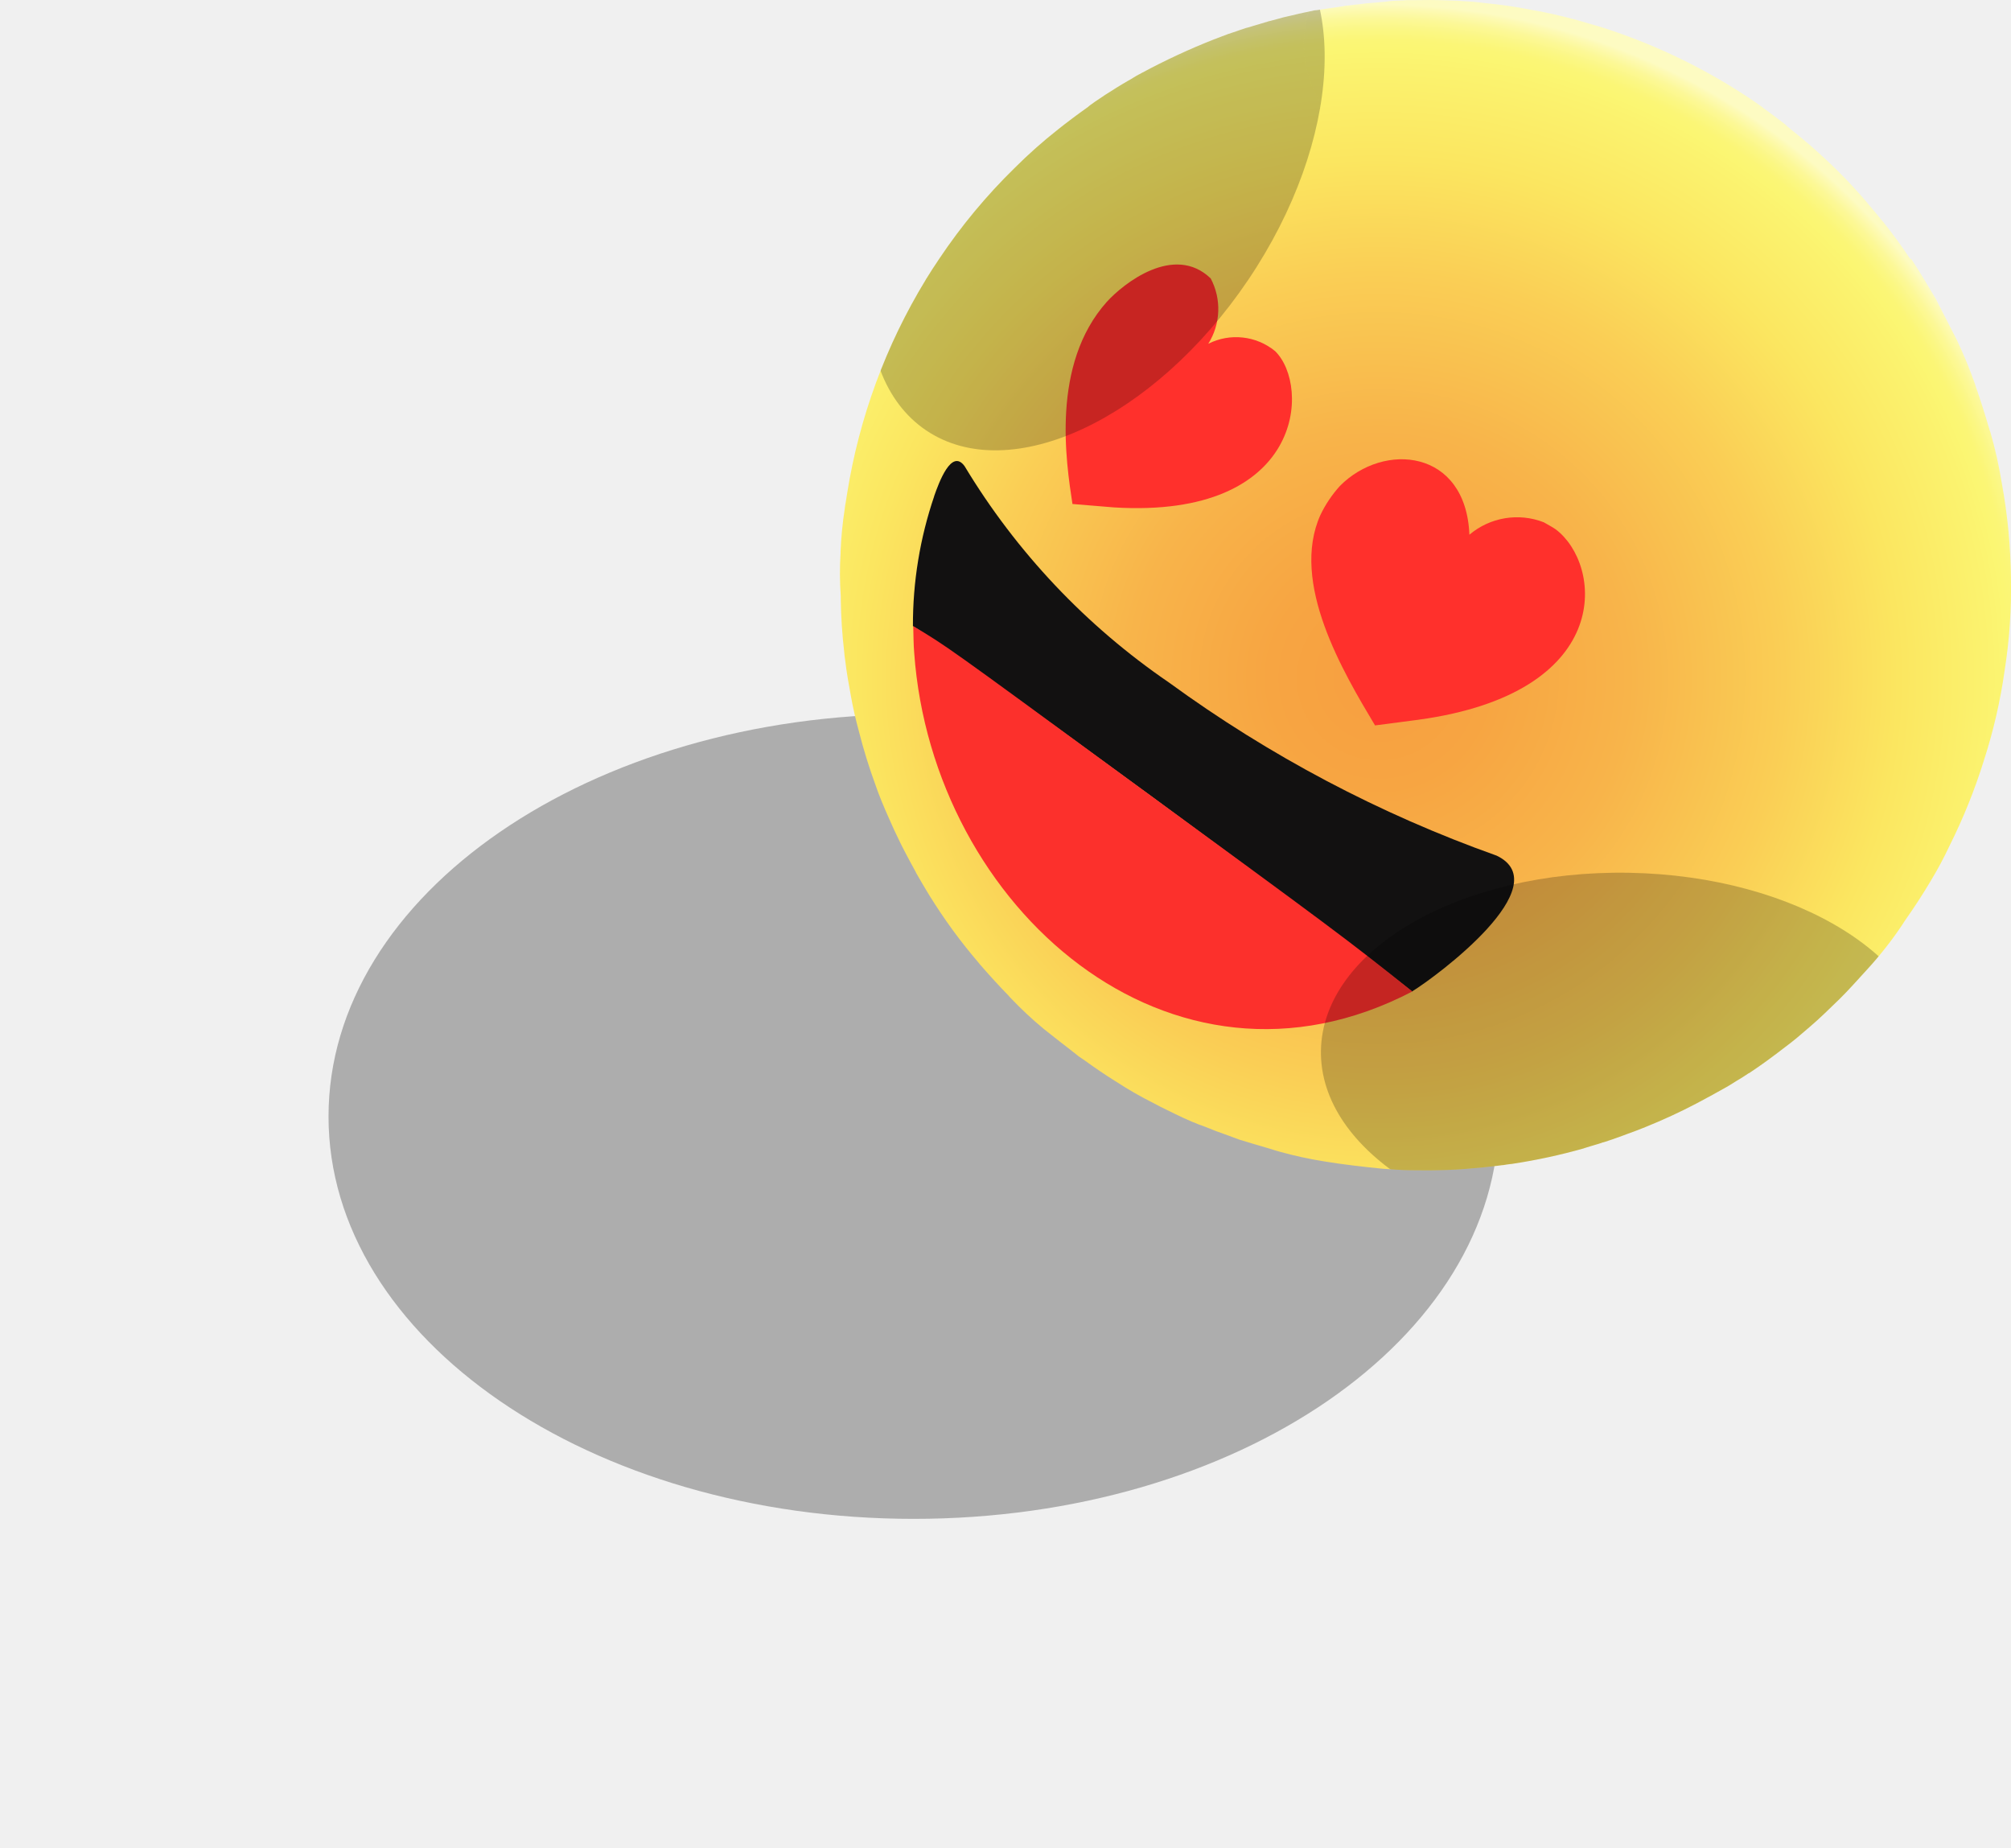
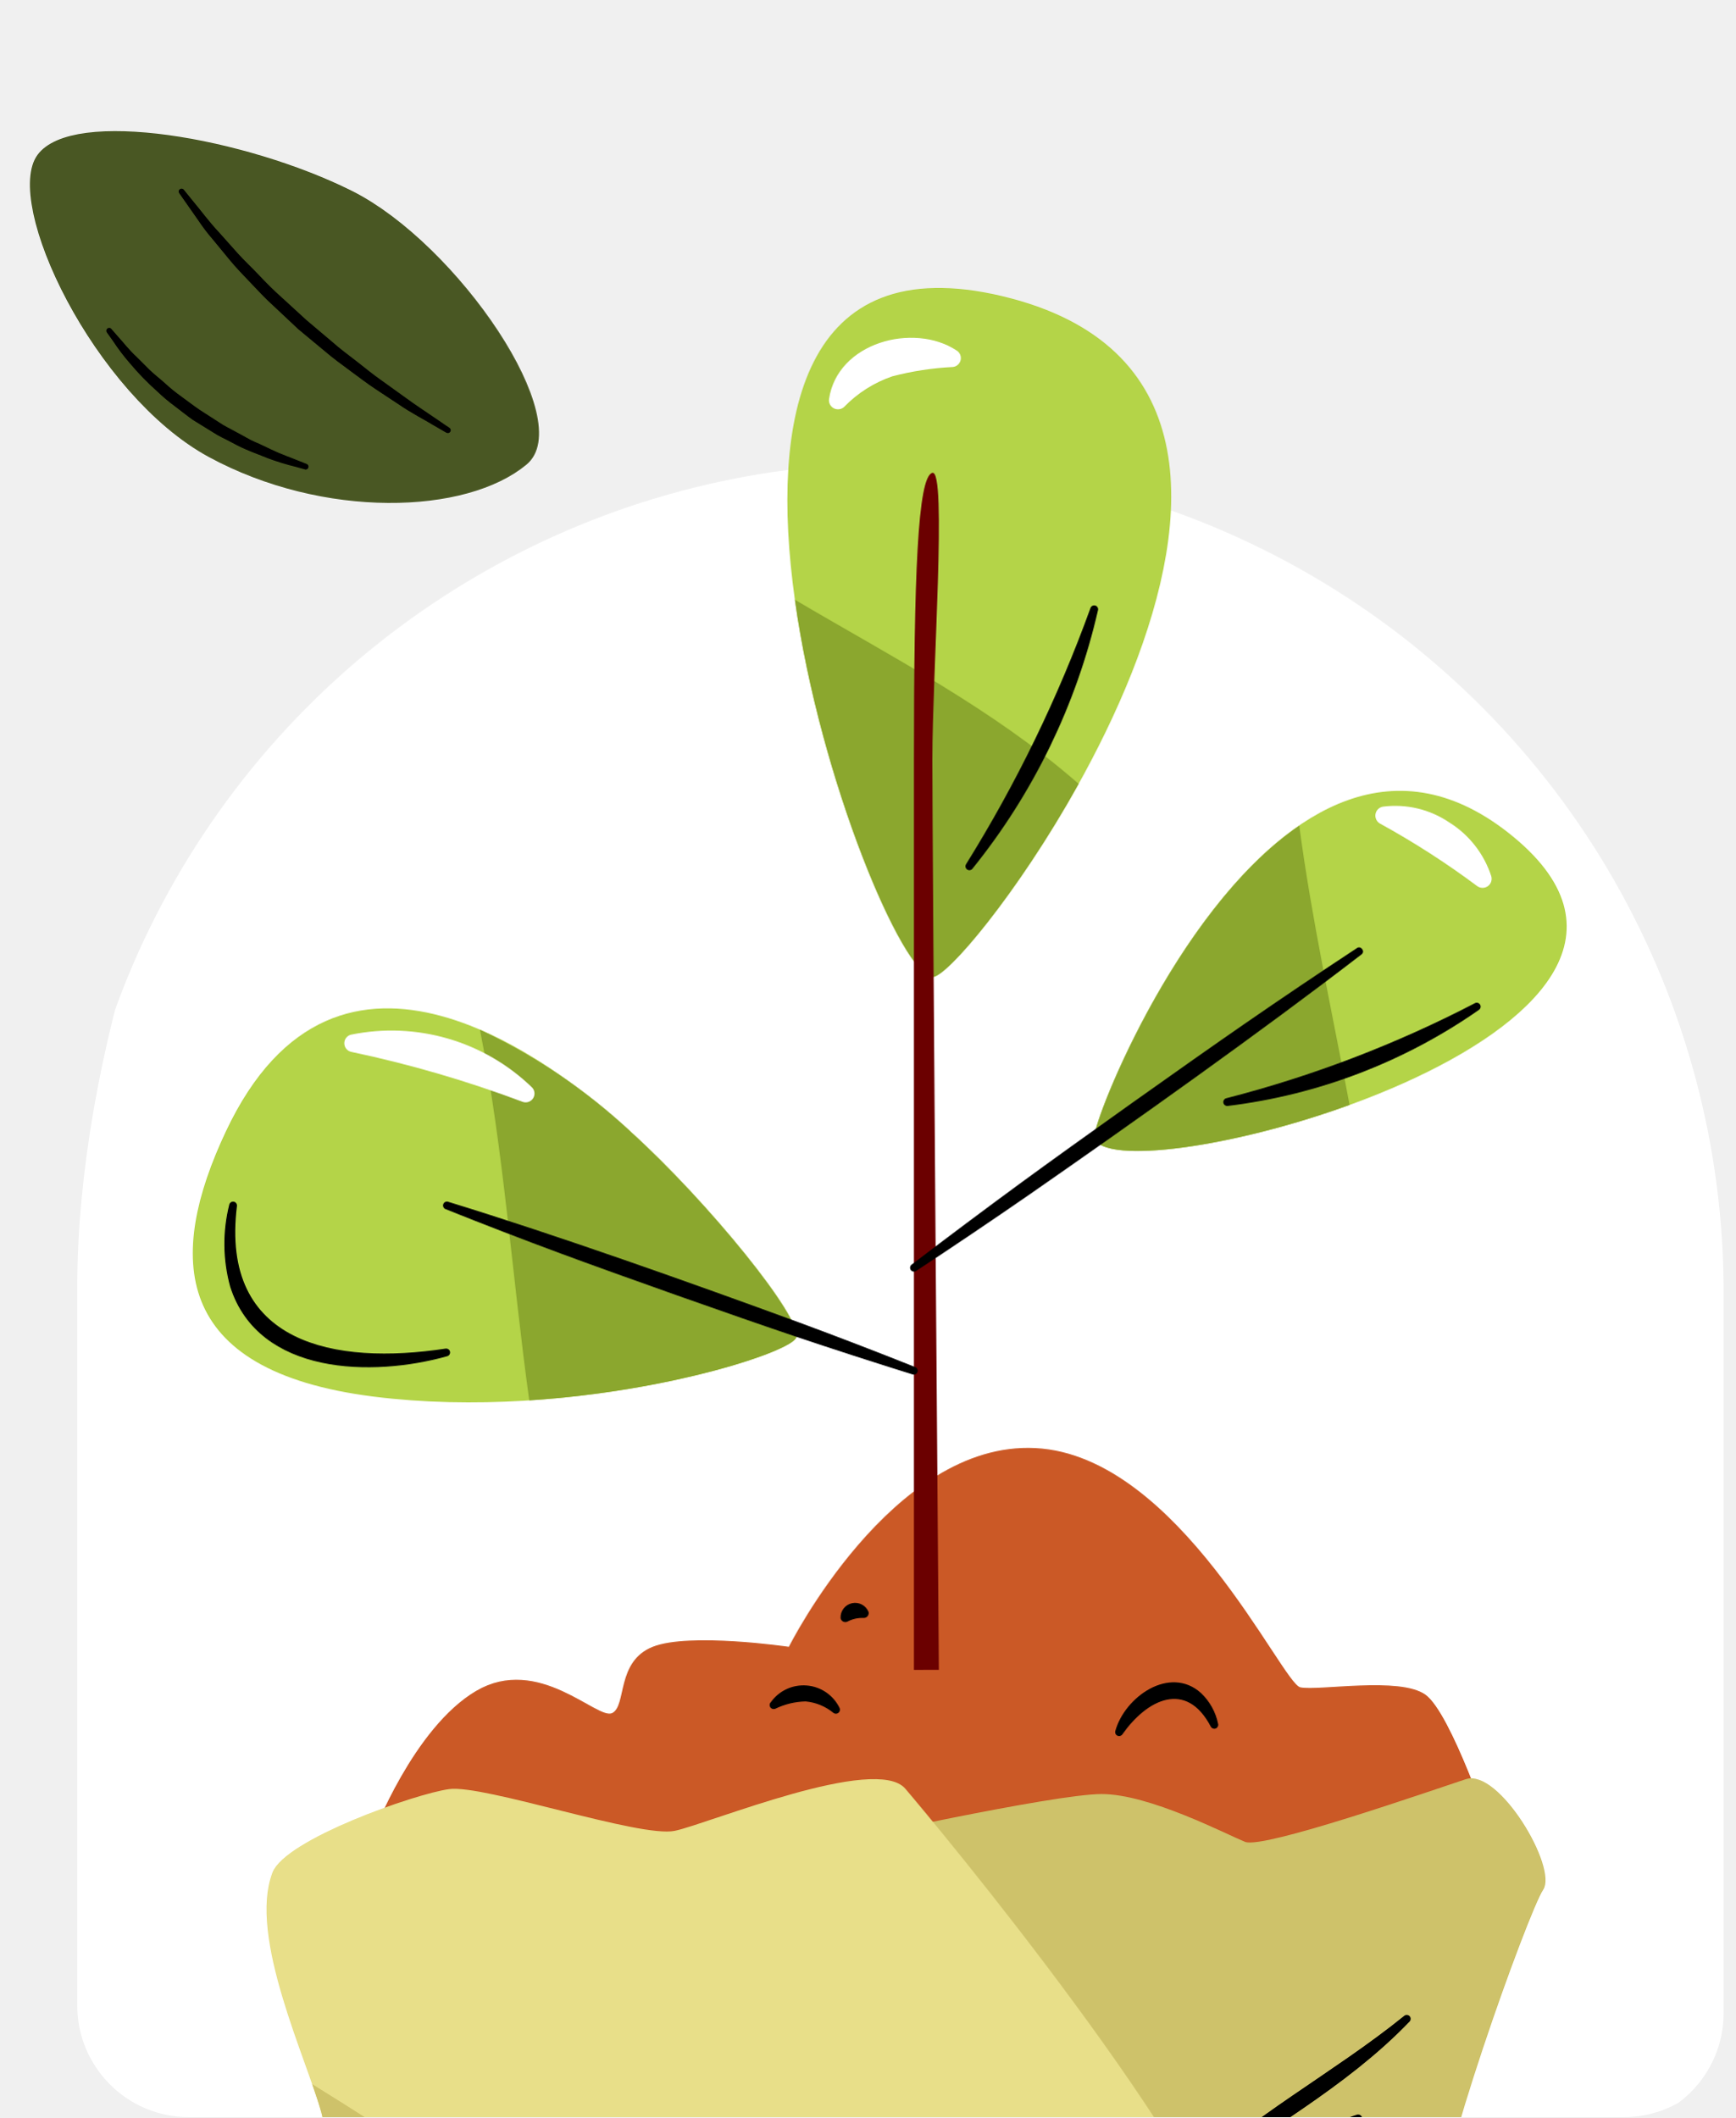
- <svg xmlns="http://www.w3.org/2000/svg" xmlns:xlink="http://www.w3.org/1999/xlink" width="82.478" height="75.758" viewBox="0 0 82.478 75.758">
+ <svg xmlns="http://www.w3.org/2000/svg" width="111.695" height="136.269" viewBox="0 0 111.695 136.269">
  <defs>
-     <radialGradient id="radial-gradient" cx="0.471" cy="0.58" r="0.575" gradientTransform="matrix(-0.999, -0.004, -0.004, 1, 0.933, 0.001)" gradientUnits="objectBoundingBox">
-       <stop offset="0" stop-color="#f79f40" />
-       <stop offset="0.163" stop-color="#f7a542" />
-       <stop offset="0.371" stop-color="#f8b44a" />
-       <stop offset="0.601" stop-color="#face55" />
-       <stop offset="0.771" stop-color="#fbe660" />
-       <stop offset="0.91" stop-color="#fbf36f" />
-       <stop offset="0.932" stop-color="#fbf672" />
-       <stop offset="0.947" stop-color="#fbf676" />
-       <stop offset="0.962" stop-color="#fbf783" />
-       <stop offset="0.978" stop-color="#fcf897" />
-       <stop offset="0.994" stop-color="#fdfab4" />
-       <stop offset="1" stop-color="#fdfbc2" />
-     </radialGradient>
-     <clipPath id="clip-path">
-       <path id="Trazado_116496" data-name="Trazado 116496" d="M52.65,29.84v-.06c0-.11-.03-.77-.15-1.75-.01-.09-.02-.17-.03-.26-.02-.12-.04-.25-.06-.38a23.894,23.894,0,0,0-3.15-8.77c0-.01-.01-.01-.01-.02-.17-.29-.35-.57-.54-.85h0a23.353,23.353,0,0,0-3.06-3.74,20.449,20.449,0,0,0-1.77-1.6c-.39-.32-.78-.62-1.19-.91a.265.265,0,0,1-.06-.05l-.05-.04-.21-.15c-.26-.18-.55-.37-.86-.57h0c-.01-.01-.02-.01-.03-.02-.15-.09-.3-.19-.47-.28-.07-.04-.15-.09-.22-.13s-.12-.07-.19-.11a1.092,1.092,0,0,0-.15-.08,25.413,25.413,0,0,0-2.93-1.4c-.26-.11-.47-.18-.58-.23l-.18-.07-.18-.07c-.01,0-.02-.01-.03-.01l-.04-.01-.3-.1-.04-.01c-.01,0-.03-.01-.04-.01l-.2-.07a2.759,2.759,0,0,0-.27-.08l-.23-.07c-.04-.01-.09-.03-.13-.04-.01,0-.03-.01-.04-.01s-.03-.01-.05-.01a.636.636,0,0,1-.07-.02l-.26-.07-.22-.06c-.07-.02-.14-.03-.21-.05h-.01l-.13-.03-.25-.06-.18-.04a2.049,2.049,0,0,0-.24-.05c-.01,0-.03-.01-.04-.01-.06-.01-.12-.03-.18-.04l-.11-.02-.13-.03h-.02l-.04-.01c-.02,0-.05-.01-.07-.01a1.766,1.766,0,0,1-.2-.04.6.6,0,0,0-.12-.02h0a2.068,2.068,0,0,1-.22-.04l-.19-.03c-.03-.01-.07-.01-.11-.02a.985.985,0,0,0-.17-.02,1,1,0,0,0-.16-.02l-.27-.03-.25-.03c-.03,0-.05-.01-.08-.01h-.02a1.641,1.641,0,0,0-.23-.02l-.34-.03c-.08-.01-.16-.01-.23-.02-.09-.01-.17-.01-.26-.02s-.18-.01-.27-.02A.97.97,0,0,1,29.76,7h-.37c-.48-.01-.96-.01-1.45,0-.11,0-.21,0-.31.01s-.22.01-.32.02c-.07,0-.13.01-.19.01-.16.01-.31.02-.46.04-.05,0-.11.01-.16.01-.22.02-.43.04-.64.07-.1.01-.2.02-.3.04h-.01c-.02,0-.04.01-.06.01q-.24.03-.45.06c-.11.02-.23.04-.34.05-.26.04-.47.08-.61.11-.7.14-1.38.3-2.06.5-.41.11-.77.22-1.21.38a24.021,24.021,0,0,0-5.31,2.61h0c-.17.11-.33.22-.49.33a.265.265,0,0,0-.06.05c-.28.2-.56.4-.84.61a.423.423,0,0,1-.07.05l-.02.02-.02.02c-.01.01-.02.02-.03.02s-.02.01-.03.02c-.08.06-.15.12-.23.18-.15.12-.3.24-.44.36-.08.07-.16.13-.24.2-.16.14-.32.27-.46.4l-.02.02-.02.02c-.03.03-.07.06-.1.09-.75.69-1.21,1.19-1.24,1.22-.23.25-.46.51-.69.77-.16.19-.33.38-.5.59-.01.01-.02.03-.04.04l-.03.03c-.34.42-.69.89-1.08,1.46l-.01.01-.01.01c-.01.01-.01.02-.02.02-.18.26-.36.55-.54.86-.16.26-.32.52-.46.75l-.46.88c-.15.29-.29.56-.42.82a16.758,16.758,0,0,0-.76,1.82h0v.01c-.22.6-.42,1.23-.6,1.84l-.01.02a.037.037,0,0,1-.01.03,17.968,17.968,0,0,0-.5,2.13,23.506,23.506,0,0,0-.17,7.66,22.794,22.794,0,0,0,.82,3.68,23.944,23.944,0,0,0,1.38,3.51,15.311,15.311,0,0,0,.75,1.42c.32.56.68,1.11,1.06,1.66.04.07.09.13.13.2a16,16,0,0,0,1.39,1.8c.34.37.78.88,1.14,1.24s.83.82,1.22,1.15h0c.42.37.6.53.99.83q.72.585,1.47,1.08h.01c.16.11.32.22.49.32.19.12.38.24.55.34.09.05.22.13.36.21a.573.573,0,0,1,.07.04c.15.09.33.18.52.29.04.02.09.05.13.07a22.789,22.789,0,0,0,2.12,1c.18.07.42.17.7.28l.24.09.42.15.3.1.11.03c.01,0,.01,0,.02.01l.16.05a2.759,2.759,0,0,0,.27.08l.26.08c.01,0,.02,0,.02.01a22.1,22.1,0,0,0,2.96.66l.09.01c.08.01.17.03.27.04h.03l.23.03.53.06c.24.03.56.05.79.07s.49.03.74.04h.02c.13.01.25.01.37.01.33.01.77,0,1.1.01s.79-.03,1.13-.05c.72-.06,1.68-.17,2.39-.28a18.747,18.747,0,0,0,1.84-.38c.14-.04.28-.08.43-.12.43-.12.87-.25,1.24-.36l.43-.16c.35-.12.69-.25,1.03-.38l.17-.06c.4-.15.89-.38,1.32-.59.19-.09.37-.18.55-.28a15.71,15.71,0,0,0,1.56-.88c.02-.01.03-.02.05-.03.41-.26.82-.52,1.22-.81.09-.06.18-.12.26-.17l.44-.34c.12-.09.23-.18.35-.27l.66-.52a14.289,14.289,0,0,0,1.37-1.26l.03-.03.07-.07c.35-.35.74-.77,1.2-1.29a.138.138,0,0,0,.03-.04h0a20.958,20.958,0,0,0,2.02-2.71c.01-.01.01-.02.02-.03.19-.3.38-.61.57-.95v-.01h0c.08-.14.16-.29.24-.44.11-.2.22-.41.31-.59l.09-.18c.16-.32.31-.65.47-.99.21-.47.41-.94.56-1.36h0c.26-.7.5-1.44.71-2.23.13-.48.25-.96.33-1.41.1-.48.18-.98.25-1.5.02-.12.03-.23.05-.34.08-.69.14-1.41.16-2.14v-.13C52.68,31.04,52.68,30.45,52.65,29.84Z" transform="translate(-4.654 -6.992)" />
+     <clipPath id="a">
+       <path d="M78.795,0C49.325,0,25.433,44.537,25.433,74.008v46.176a7.186,7.186,0,0,0,7.186,7.186h92.351a7.187,7.187,0,0,0,7.187-7.186V74.008c0-29.472-6.609-65.589-36.081-65.589Z" transform="translate(-25.433 -0.001)" fill="none" />
    </clipPath>
-     <linearGradient id="linear-gradient" x1="-0.166" y1="-323.933" x2="-1.166" y2="-323.933" gradientUnits="objectBoundingBox">
-       <stop offset="0" stop-color="#19b79c" />
-       <stop offset="0.405" stop-color="#1dbb9e" />
-       <stop offset="0.825" stop-color="#2ac8a3" />
-       <stop offset="0.997" stop-color="#31cfa6" />
-     </linearGradient>
-     <linearGradient id="linear-gradient-2" x1="-2.106" y1="-363.238" x2="-3.08" y2="-363.238" xlink:href="#linear-gradient" />
-     <clipPath id="clip-path-2">
-       <path id="Trazado_116504" data-name="Trazado 116504" d="M4.652,29.65v-.06a15.757,15.757,0,0,1,.17-1.74,2.335,2.335,0,0,1,.04-.26c.02-.12.04-.25.06-.38a24.088,24.088,0,0,1,3.22-8.75c0-.01.01-.01.01-.02.18-.29.36-.57.55-.85h0a23.39,23.39,0,0,1,3.09-3.72,20.134,20.134,0,0,1,1.78-1.58q.585-.465,1.2-.9a.265.265,0,0,0,.06-.05l.05-.04.21-.15c.26-.18.55-.37.86-.56h0c.01-.01.02-.01.03-.02.15-.09.31-.19.47-.28a2.53,2.53,0,0,0,.22-.13c.06-.04.12-.07.19-.11.05-.03.1-.05.15-.08a27.308,27.308,0,0,1,2.95-1.37c.26-.1.47-.18.58-.22l.18-.06.18-.06c.01,0,.02-.01.03-.01l.05-.02.3-.1.04-.01c.01,0,.03-.01.04-.01l.2-.06c.08-.02.19-.06.27-.08l.23-.07a.647.647,0,0,0,.13-.04c.01,0,.03-.01.04-.01s.03-.01.05-.01a.637.637,0,0,0,.07-.02l.26-.07.22-.06c.07-.02.14-.03.21-.05h.01l.13-.03c.08-.02.18-.04.25-.06l.18-.04c.08-.02.16-.03.24-.05.01,0,.03-.01.04-.01a1.163,1.163,0,0,0,.18-.04l.11-.01.13-.02h.02l.04-.01c.02,0,.05-.01.07-.01l.2-.03c.04-.01.09-.01.13-.02h0l.22-.03.19-.03a.516.516,0,0,0,.11-.02.985.985,0,0,1,.17-.02c.06-.01.11-.01.16-.02l.27-.03.25-.03c.03,0,.05-.01.08-.01h.02c.07-.01.15-.01.23-.02l.34-.03c.08-.01.16-.01.23-.02a1.569,1.569,0,0,1,.24-.03,2.437,2.437,0,0,1,.27-.01.86.86,0,0,1,.16-.01l.15-.01h.24c.49-.01.97-.01,1.45.01.11,0,.21.01.31.01s.22.01.32.02c.07,0,.13.01.19.01.16.01.31.02.46.04.05.01.11.01.16.02.22.02.43.05.64.07.1.01.2.03.3.04h.01c.02,0,.04.01.06.01.16.02.31.05.45.07l.34.06c.26.05.47.09.6.11.69.14,1.38.31,2.06.52.41.11.76.23,1.21.39a24.178,24.178,0,0,1,5.28,2.65h0c.16.11.33.22.49.34a.265.265,0,0,1,.06.05c.28.2.56.41.83.62a.424.424,0,0,0,.07.05l.02.02.02.02.03.03c.01.01.02.01.02.02.08.06.15.12.22.18.15.12.3.24.44.36.08.07.16.14.24.2.16.14.31.28.46.41l.02.02.02.02c.03.03.07.06.1.09.75.69,1.2,1.2,1.23,1.23.23.25.46.51.68.78.16.19.32.38.49.59.01.01.02.03.04.04l.02.03c.33.42.69.89,1.07,1.47l.04.01.01.01c.01.01.01.02.02.02.17.26.36.56.54.86.16.26.31.53.45.75l.45.88c.15.29.29.56.42.82a18.431,18.431,0,0,1,.75,1.83h0v.01c.21.6.41,1.23.59,1.85l.01.02a.037.037,0,0,0,.01.03,17.59,17.59,0,0,1,.48,2.14,22.71,22.71,0,0,1,.37,3.87,21.465,21.465,0,0,1-.26,3.8,21.96,21.96,0,0,1-.85,3.68,23.286,23.286,0,0,1-1.41,3.5,15.244,15.244,0,0,1-.76,1.42c-.33.56-.69,1.11-1.07,1.65-.04.07-.09.13-.13.2a15.2,15.2,0,0,1-1.41,1.79c-.34.37-.79.88-1.15,1.23s-.84.82-1.22,1.14h0c-.43.37-.6.52-1,.82-.49.38-.98.74-1.48,1.07H41.9c-.16.11-.32.21-.49.31-.19.12-.38.24-.55.33-.09.05-.22.12-.36.2a.574.574,0,0,0-.07.04c-.15.08-.33.18-.52.28-.04.02-.09.05-.13.07a23.108,23.108,0,0,1-2.12.98c-.18.07-.42.17-.71.27l-.24.09-.42.15-.3.1-.11.03c-.01,0-.01,0-.02.01l-.16.05c-.08.02-.19.06-.27.08l-.26.08c-.01,0-.02,0-.02.01a23.962,23.962,0,0,1-2.96.64l-.09.01c-.08.01-.17.02-.27.04H31.8l-.23.03-.53.06c-.24.02-.56.05-.79.07s-.49.03-.74.04h-.02c-.13,0-.25.01-.37.01-.33.01-.77,0-1.1,0s-.79-.04-1.13-.06c-.72-.07-1.68-.18-2.39-.3a16.281,16.281,0,0,1-1.84-.4c-.14-.04-.28-.08-.43-.13-.43-.12-.87-.26-1.24-.37l-.43-.16c-.35-.12-.69-.25-1.03-.39l-.17-.06c-.4-.15-.88-.38-1.32-.6-.19-.09-.37-.18-.55-.28a15.612,15.612,0,0,1-1.55-.89.219.219,0,0,0-.05-.03c-.41-.26-.81-.53-1.21-.82-.09-.06-.17-.12-.25-.17L14,49.97c-.12-.09-.23-.18-.35-.27l-.66-.52a15.233,15.233,0,0,1-1.36-1.27l-.03-.03-.06-.07c-.34-.35-.74-.78-1.19-1.3a.138.138,0,0,1-.03-.04h0a21.889,21.889,0,0,1-2-2.73c-.01-.01-.01-.02-.02-.03-.18-.3-.37-.61-.56-.95v-.01h0c-.08-.14-.16-.29-.24-.44-.11-.21-.22-.41-.31-.59l-.09-.18c-.16-.32-.31-.65-.46-.99-.21-.47-.41-.95-.55-1.36h0a22.441,22.441,0,0,1-.69-2.23c-.13-.48-.24-.96-.32-1.41-.09-.49-.18-.98-.24-1.5-.02-.12-.03-.23-.04-.34a21.166,21.166,0,0,1-.14-2.14v-.13A13.347,13.347,0,0,1,4.652,29.65Z" transform="translate(-4.627 -6.983)" fill="url(#radial-gradient)" />
+     <clipPath id="b">
+       <rect width="32.509" height="23.995" transform="translate(0 0)" fill="none" />
    </clipPath>
  </defs>
-   <g id="Grupo_157926" data-name="Grupo 157926" transform="translate(13.474)">
-     <ellipse id="Elipse_4737" data-name="Elipse 4737" cx="24" cy="16.5" rx="24" ry="16.5" transform="translate(0 29.284)" fill="#0b0b0b" opacity="0.292" style="mix-blend-mode: multiply;isolation: isolate" />
-     <path id="Trazado_116493" data-name="Trazado 116493" d="M4.652,29.65v-.06a15.757,15.757,0,0,1,.17-1.74,2.335,2.335,0,0,1,.04-.26c.02-.12.04-.25.06-.38a24.088,24.088,0,0,1,3.22-8.75c0-.01.01-.01.01-.02.18-.29.36-.57.55-.85h0a23.39,23.39,0,0,1,3.09-3.72,20.134,20.134,0,0,1,1.78-1.58q.585-.465,1.2-.9a.265.265,0,0,0,.06-.05l.05-.04.21-.15c.26-.18.55-.37.86-.56h0c.01-.01.02-.01.03-.02.15-.09.31-.19.47-.28a2.53,2.53,0,0,0,.22-.13c.06-.04.12-.07.19-.11.05-.03.1-.05.15-.08a27.308,27.308,0,0,1,2.95-1.37c.26-.1.47-.18.58-.22l.18-.06.18-.06c.01,0,.02-.01.03-.01l.05-.02.3-.1.04-.01c.01,0,.03-.01.04-.01l.2-.06c.08-.02.19-.06.27-.08l.23-.07a.647.647,0,0,0,.13-.04c.01,0,.03-.01.04-.01s.03-.01.05-.01a.637.637,0,0,0,.07-.02l.26-.07.22-.06c.07-.02.14-.03.21-.05h.01l.13-.03c.08-.02.18-.04.25-.06l.18-.04c.08-.02.16-.03.24-.05.01,0,.03-.01.04-.01a1.163,1.163,0,0,0,.18-.04l.11-.01.13-.02h.02l.04-.01c.02,0,.05-.01.07-.01l.2-.03c.04-.01.09-.01.13-.02h0l.22-.03.19-.03a.516.516,0,0,0,.11-.02.985.985,0,0,1,.17-.02c.06-.01.11-.01.16-.02l.27-.03.25-.03c.03,0,.05-.01.08-.01h.02c.07-.01.15-.01.23-.02l.34-.03c.08-.01.16-.01.23-.02a1.569,1.569,0,0,1,.24-.03,2.437,2.437,0,0,1,.27-.01.86.86,0,0,1,.16-.01l.15-.01h.24c.49-.01.97-.01,1.45.01.11,0,.21.01.31.01s.22.01.32.02c.07,0,.13.01.19.01.16.01.31.02.46.04.05.01.11.01.16.02.22.02.43.05.64.07.1.01.2.03.3.04h.01c.02,0,.04.01.06.01.16.02.31.05.45.07l.34.06c.26.05.47.09.6.11.69.14,1.38.31,2.06.52.41.11.76.23,1.21.39a24.178,24.178,0,0,1,5.28,2.65h0c.16.11.33.22.49.34a.265.265,0,0,1,.06.05c.28.2.56.41.83.62a.424.424,0,0,0,.07.05l.02.02.02.02.03.03c.01.01.02.01.02.02.08.06.15.12.22.18.15.12.3.24.44.36.08.07.16.14.24.2.16.14.31.28.46.41l.02.02.02.02c.03.03.07.06.1.09.75.69,1.2,1.2,1.23,1.23.23.25.46.51.68.78.16.19.32.38.49.59.01.01.02.03.04.04l.02.03c.33.42.69.89,1.07,1.47l.04.01.01.01c.01.01.01.02.02.02.17.26.36.56.54.86.16.26.31.53.45.75l.45.88c.15.29.29.56.42.82a18.431,18.431,0,0,1,.75,1.83h0v.01c.21.6.41,1.23.59,1.85l.01.02a.037.037,0,0,0,.01.03,17.59,17.59,0,0,1,.48,2.14,22.71,22.71,0,0,1,.37,3.87,21.465,21.465,0,0,1-.26,3.8,21.96,21.96,0,0,1-.85,3.68,23.286,23.286,0,0,1-1.41,3.5,15.244,15.244,0,0,1-.76,1.42c-.33.56-.69,1.11-1.07,1.65-.04.07-.09.13-.13.2a15.2,15.2,0,0,1-1.41,1.79c-.34.37-.79.88-1.15,1.23s-.84.82-1.22,1.14h0c-.43.37-.6.52-1,.82-.49.38-.98.74-1.48,1.07H41.9c-.16.11-.32.21-.49.31-.19.12-.38.24-.55.33-.09.05-.22.12-.36.2a.574.574,0,0,0-.07.04c-.15.08-.33.18-.52.28-.04.02-.09.05-.13.07a23.108,23.108,0,0,1-2.12.98c-.18.07-.42.17-.71.27l-.24.09-.42.15-.3.1-.11.03c-.01,0-.01,0-.02.01l-.16.05c-.08.02-.19.06-.27.08l-.26.08c-.01,0-.02,0-.02.01a23.962,23.962,0,0,1-2.96.64l-.09.01c-.08.01-.17.02-.27.04H31.8l-.23.03-.53.06c-.24.02-.56.05-.79.07s-.49.03-.74.04h-.02c-.13,0-.25.01-.37.01-.33.01-.77,0-1.1,0s-.79-.04-1.13-.06c-.72-.07-1.68-.18-2.39-.3a16.281,16.281,0,0,1-1.84-.4c-.14-.04-.28-.08-.43-.13-.43-.12-.87-.26-1.24-.37l-.43-.16c-.35-.12-.69-.25-1.03-.39l-.17-.06c-.4-.15-.88-.38-1.32-.6-.19-.09-.37-.18-.55-.28a15.612,15.612,0,0,1-1.55-.89.219.219,0,0,0-.05-.03c-.41-.26-.81-.53-1.21-.82-.09-.06-.17-.12-.25-.17L14,49.97c-.12-.09-.23-.18-.35-.27l-.66-.52a15.233,15.233,0,0,1-1.36-1.27l-.03-.03-.06-.07c-.34-.35-.74-.78-1.19-1.3a.138.138,0,0,1-.03-.04h0a21.889,21.889,0,0,1-2-2.73c-.01-.01-.01-.02-.02-.03-.18-.3-.37-.61-.56-.95v-.01h0c-.08-.14-.16-.29-.24-.44-.11-.21-.22-.41-.31-.59l-.09-.18c-.16-.32-.31-.65-.46-.99-.21-.47-.41-.95-.55-1.36h0a22.441,22.441,0,0,1-.69-2.23c-.13-.48-.24-.96-.32-1.41-.09-.49-.18-.98-.24-1.5-.02-.12-.03-.23-.04-.34a21.166,21.166,0,0,1-.14-2.14v-.13A13.347,13.347,0,0,1,4.652,29.65Z" transform="translate(16.349 -6.983)" fill="url(#radial-gradient)" />
-     <g id="Grupo_86225" data-name="Grupo 86225" transform="translate(20.955 0.009)" clip-path="url(#clip-path)">
-       <path id="Trazado_116494" data-name="Trazado 116494" d="M50.67,21.64a4.37,4.37,0,0,1,.18-.46C50.8,21.33,50.74,21.48,50.67,21.64Z" transform="translate(-48.844 -6.992)" fill="url(#linear-gradient)" />
-       <path id="Trazado_116495" data-name="Trazado 116495" d="M4.7,34.92c.03-.14.05-.28.08-.41C4.75,34.65,4.73,34.79,4.7,34.92Z" transform="translate(43.196 -6.992)" fill="url(#linear-gradient-2)" />
+   <g transform="translate(-857.279 -398.447)">
+     <g transform="translate(836.816 407.346)">
+       <g transform="translate(25.433 0.001)" clip-path="url(#a)">
+         <path d="M124.349,124.147H32a7.186,7.186,0,0,1-7.186-7.186V70.785a53.363,53.363,0,1,1,106.725,0v46.176a7.186,7.186,0,0,1-7.186,7.186" transform="translate(-25.566 3.711)" fill="#fff" />
+         <path d="M41.126,94.373s2.606-6.868,6.633-9.239,7.817,1.895,8.763,1.422.238-3.317,2.607-4.264,8.766,0,8.766,0S74.528,69.027,83.764,69.5s15.873,15.161,17.057,15.4,6.393-.712,8.052.473,4.264,9,4.264,9-45.008,8.29-72.012,0" transform="translate(-22.089 14.805)" fill="#cb5926" />
+         <path d="M65.775,91.112s13.921-3.08,17-3.08,8.052,2.606,9.236,3.08,12.082-3.34,14.214-4.038,5.923,5.7,4.975,7.117-7.106,18.476-6.87,22.028-4.5,37.665-4.5,37.665Z" transform="translate(-16.837 18.541)" fill="#cec26a" />
+         <path d="M35.857,93.076c.824-2.146,9.159-5.056,11.368-5.37s12.32,3.159,14.53,2.686S74.7,85.453,76.6,87.684s19.581,23.4,22.107,32.872,5.37,26.844,6.633,28.107,5.368,6.319,2.842,9.792-10.737,1.582-18.949,1.895-43.587,0-46.114-3.473,5.054-11.373,4.736-13.9S42.8,132.87,41.54,129.4s-1.579-17.372-2.527-20.845-4.736-11.369-3.156-15.475" transform="translate(-23.293 18.55)" fill="#e8df89" />
+         <path d="M33.688,54.1c7.221-15.343,21.082-4.5,26.057,0S70.879,66.179,70.406,67.362s-14.214,5.449-27.242,3.79-13.265-9-9.475-17.055" transform="translate(-24.127 9.835)" fill="#b4d448" />
+         <path d="M56.5,53.856A37.446,37.446,0,0,0,46.8,47.3c1.531,7.718,2.072,15.929,3.175,23.859,9.213-.6,16.828-3.159,17.18-4.035.473-1.184-5.686-8.764-10.661-13.265" transform="translate(-20.879 10.077)" fill="#8ba72e" />
+         <path d="M72.447,52.293c2.375.148,30.32-37.664,4.5-43.824s-8.291,43.586-4.5,43.824" transform="translate(-17.404 1.691)" fill="#b4d448" />
+         <path d="M72.363,48.769c.9.056,5.486-5.361,9.416-12.434-5.533-4.844-12.116-8.217-18.266-11.851,1.634,11.689,6.958,24.166,8.851,24.285" transform="translate(-17.319 5.216)" fill="#8ba72e" />
+         <path d="M79.4,57.031c-.436-.873,11.844-31.979,27.005-19.425S81.295,60.82,79.4,57.031" transform="translate(-13.936 7.376)" fill="#b4d448" />
+         <path d="M79.4,56.637c.822,1.641,8.838.57,16.435-2.19-1.128-5.993-2.444-11.983-3.239-17.975-8.112,5.55-13.487,19.581-13.2,20.165" transform="translate(-13.936 7.77)" fill="#8ba72e" />
+         <path d="M69.83,94.8V36.228c0-11.843.239-18.24,1.186-18.476s0,12.792,0,18.476.419,58.569.419,58.569Z" transform="translate(-15.973 3.781)" fill="#6b0000" />
+         <path d="M45.157,56.428c7.042,2.163,15.68,5.232,22.634,7.783q3.741,1.383,7.448,2.863a.251.251,0,0,1-.167.473q-3.81-1.186-7.591-2.459c-3.77-1.269-11.314-3.936-15.042-5.319Q48.7,58.385,44.99,56.9a.252.252,0,0,1,.167-.473" transform="translate(-21.298 12.019)" />
+         <path d="M98.683,43.384c-6.433,4.952-14.673,10.8-21.374,15.455q-3.616,2.5-7.291,4.918a.251.251,0,0,1-.291-.409q3.5-2.671,7.042-5.268c3.536-2.589,10.725-7.7,14.331-10.189q3.616-2.5,7.292-4.917c.252-.172.55.22.291.41" transform="translate(-16.016 9.146)" />
+         <path d="M37.9,103.245c.245.7.457,1.334.6,1.857.946,3.473,1.264,17.372,2.527,20.845s6,11.056,6.316,13.583-7.264,10.423-4.738,13.9,37.9,3.788,46.115,3.472c1-.038,2-.042,2.993-.028C82.37,133.411,59.946,116.938,37.9,103.245" transform="translate(-22.777 21.998)" fill="#cec26a" />
+         <path d="M62.228,83.2a2.583,2.583,0,0,1,4.454.355.263.263,0,0,1-.392.313,3.3,3.3,0,0,0-1.8-.747,4.742,4.742,0,0,0-1.957.474.263.263,0,0,1-.311-.4" transform="translate(-17.604 17.491)" />
+         <path d="M65.939,78.689a.936.936,0,0,1,1.8-.4.312.312,0,0,1-.313.393,2.02,2.02,0,0,0-1.04.234.311.311,0,0,1-.448-.228" transform="translate(-16.804 16.557)" />
+         <path d="M80.52,85.057c.6-2.179,3.5-4.252,5.517-2.438a3.755,3.755,0,0,1,1.1,1.988.253.253,0,0,1-.469.177c-1.587-3.028-4.111-1.763-5.7.5a.255.255,0,0,1-.449-.226" transform="translate(-13.699 17.455)" />
+         <path d="M43.34,118.623c4.513,6.048,11.9,8.946,18.44,12.3,6.748,3.346,13.836,6.222,19.871,10.845.243.187-.041.6-.306.4-5.314-3.73-14.119-7.412-20.027-10.288-6.626-3.429-14.136-6.519-18.412-13a.252.252,0,0,1,.433-.257" transform="translate(-21.718 25.248)" />
+         <path d="M52.449,130.655a84.867,84.867,0,0,1,15.9,13.762c.2.222-.127.564-.354.355-5.224-4.664-10.475-9.219-15.844-13.715a.253.253,0,0,1,.3-.4" transform="translate(-19.759 27.829)" />
+         <path d="M84.159,110.279c4.265-4.178,9.6-6.929,14.208-10.657a.253.253,0,0,1,.34.37c-4.14,4.32-9.49,7.111-14.22,10.668a.253.253,0,0,1-.328-.381" transform="translate(-12.936 21.214)" />
+         <path d="M90.953,107.53a4.466,4.466,0,0,1,2.908-2.668.266.266,0,0,1,.319.2c-.176.678-.956,1.075-1.362,1.582-.307.18-1.841,1.949-1.865.887" transform="translate(-11.472 22.341)" />
+         <path d="M34.052,56.692c-1.111,8.912,6.329,10.28,13.442,9.188a.252.252,0,0,1,.1.491c-4.8,1.351-12.139,1.245-13.975-4.456a10.321,10.321,0,0,1-.063-5.306.252.252,0,0,1,.495.082" transform="translate(-23.769 12.02)" />
+         <path d="M72.6,41.452a87.608,87.608,0,0,0,8.017-16.506.252.252,0,0,1,.482.141,41.089,41.089,0,0,1-8.09,16.657.252.252,0,0,1-.409-.291" transform="translate(-15.392 5.279)" />
+         <path d="M86.423,52.02a75.357,75.357,0,0,0,16.024-6.126.252.252,0,0,1,.261.429,35.782,35.782,0,0,1-16.191,6.19.253.253,0,0,1-.093-.494" transform="translate(-12.476 9.772)" />
+         <path d="M40.022,47.618A12.991,12.991,0,0,1,51.7,51.024a.568.568,0,0,1-.605.918,75.622,75.622,0,0,0-11.062-3.224.569.569,0,0,1-.012-1.1" transform="translate(-22.413 10.081)" fill="#fff" />
+         <path d="M65.328,14.526c.539-3.634,5.429-4.946,8.2-3.129a.576.576,0,0,1-.227,1.069,19.182,19.182,0,0,0-3.9.6,7.869,7.869,0,0,0-3.108,1.975.582.582,0,0,1-.966-.513" transform="translate(-16.935 2.254)" fill="#fff" />
+         <path d="M94.794,35.476a6.2,6.2,0,0,1,4.287,1.02,6.4,6.4,0,0,1,2.7,3.471.585.585,0,0,1-.9.63,53.544,53.544,0,0,0-6.274-4.037.586.586,0,0,1,.188-1.083" transform="translate(-10.757 7.544)" fill="#fff" />
+       </g>
    </g>
-     <path id="Trazado_116497" data-name="Trazado 116497" d="M25.873,27.33A16.375,16.375,0,0,0,25,32.66c2.26,1.39,16.97,12.2,20.47,14.98,1.03-.63,6.02-4.35,3.47-5.57a52.925,52.925,0,0,1-13.44-7.1,28.664,28.664,0,0,1-8.38-8.87c-.54-.75-1.06.69-1.25,1.23" transform="translate(-1.032 -6.983)" fill="#121111" />
-     <path id="Trazado_116499" data-name="Trazado 116499" d="M29.22,33.76c.75,10.43,10.52,19.05,20.43,13.88-2.65-2.12-3.33-2.62-11.66-8.71-7.45-5.46-7.45-5.46-8.81-6.27.01.33.01.77.04,1.1" transform="translate(-5.199 -6.983)" fill="#fc302c" />
-     <g id="Grupo_86231" data-name="Grupo 86231" transform="translate(40.307 18.833)">
-       <path id="Trazado_116501" data-name="Trazado 116501" d="M22.473,28.1c-1.25,2.78.93,6.44,2.24,8.63.65-.09,1.52-.19,2.17-.29,7.67-1.22,7.14-6.32,5.24-7.75-.14-.1-.34-.2-.49-.29a3.024,3.024,0,0,0-3.05.51c-.14-3.51-3.51-3.82-5.31-2a4.969,4.969,0,0,0-.8,1.19" transform="translate(-22.099 -25.816)" fill="#ff302c" />
-     </g>
-     <g id="Grupo_86232" data-name="Grupo 86232" transform="translate(30.232 10.846)">
-       <path id="Trazado_116503" data-name="Trazado 116503" d="M35.806,19.36c-2.3,2.57-1.67,6.58-1.41,8.29.51.04,1.19.1,1.7.14,7.78.48,8.08-4.98,6.61-6.41a2.529,2.529,0,0,0-2.74-.3,2.679,2.679,0,0,0,.1-2.68c-1.5-1.44-3.58.21-4.26.96" transform="translate(-34.117 -17.829)" fill="#ff302c" />
-     </g>
-     <g id="Enmascarar_grupo_59" data-name="Enmascarar grupo 59" transform="translate(20.976 0)" clip-path="url(#clip-path-2)">
-       <g id="Grupo_86233" data-name="Grupo 86233" transform="translate(-2.683 -7.272)" opacity="0.561" style="mix-blend-mode: multiply;isolation: isolate">
-         <g id="Grupo_86230" data-name="Grupo 86230" transform="translate(0)">
-           <ellipse id="Elipse_4734" data-name="Elipse 4734" cx="12.5" cy="7.5" rx="12.5" ry="7.5" transform="translate(21.707 1.557)" fill="#fff" opacity="0.743" />
-           <ellipse id="Elipse_4735" data-name="Elipse 4735" cx="12.5" cy="7.5" rx="12.5" ry="7.5" transform="translate(26.415 8.388) rotate(124)" opacity="0.387" />
-           <ellipse id="Elipse_4736" data-name="Elipse 4736" cx="12.5" cy="7.5" rx="12.5" ry="7.5" transform="matrix(-1, -0.017, 0.017, -1, 47.282, 58.274)" opacity="0.387" />
-         </g>
+     <g transform="translate(872.038 438.307) rotate(-117)">
+       <g clip-path="url(#b)">
+         <path d="M.19,21.575C1.161,25.826,14.9,24.053,21,19.542S33.958,6,32.241,2.576,16.827-1.186,9.917,3.56-.936,16.634.19,21.575" fill="#495723" />
+         <path d="M4.356,17.9l.836-.542c.544-.329,1.268-.871,2.231-1.394.476-.269.993-.561,1.537-.87s1.142-.593,1.753-.9,1.241-.627,1.906-.9l2-.862,2.048-.737c.67-.257,1.351-.45,2.006-.644s1.288-.393,1.9-.527l1.724-.381a11.786,11.786,0,0,1,1.468-.266l1.139-.16.991-.139a.187.187,0,0,1,.065.369l-.012,0-.971.207c-.614.148-1.506.28-2.545.581-.522.137-1.088.285-1.685.443s-1.21.387-1.857.576-1.311.4-1.971.661l-2.009.752L12.928,14c-.661.257-1.282.576-1.894.861s-1.212.545-1.756.837l-1.549.8c-.965.483-1.75.949-2.308,1.245s-.874.481-.874.481a.186.186,0,0,1-.253-.074.188.188,0,0,1,.062-.248" />
+         <path d="M6.388,8.717s.165-.181.455-.5A15.89,15.89,0,0,1,8.081,6.94l.906-.8a10.8,10.8,0,0,1,1.063-.822c.383-.263.754-.575,1.182-.814L12.5,3.734c.441-.232.9-.434,1.336-.648a11.337,11.337,0,0,1,1.323-.558,17.178,17.178,0,0,1,2.432-.752,13.13,13.13,0,0,1,1.769-.318l.673-.1a.187.187,0,0,1,.073.366l-.019,0-.647.164c-.408.118-1.006.217-1.689.468l-1.11.362c-.393.132-.786.329-1.208.487a10.917,10.917,0,0,0-1.272.565c-.421.216-.858.42-1.28.652l-1.242.723c-.421.223-.785.519-1.162.767-.364.267-.75.484-1.064.751s-.631.495-.916.717c-.572.437-1.016.878-1.342,1.151l-.506.446a.187.187,0,0,1-.265-.017.189.189,0,0,1,0-.251" />
      </g>
    </g>
  </g>
</svg>
